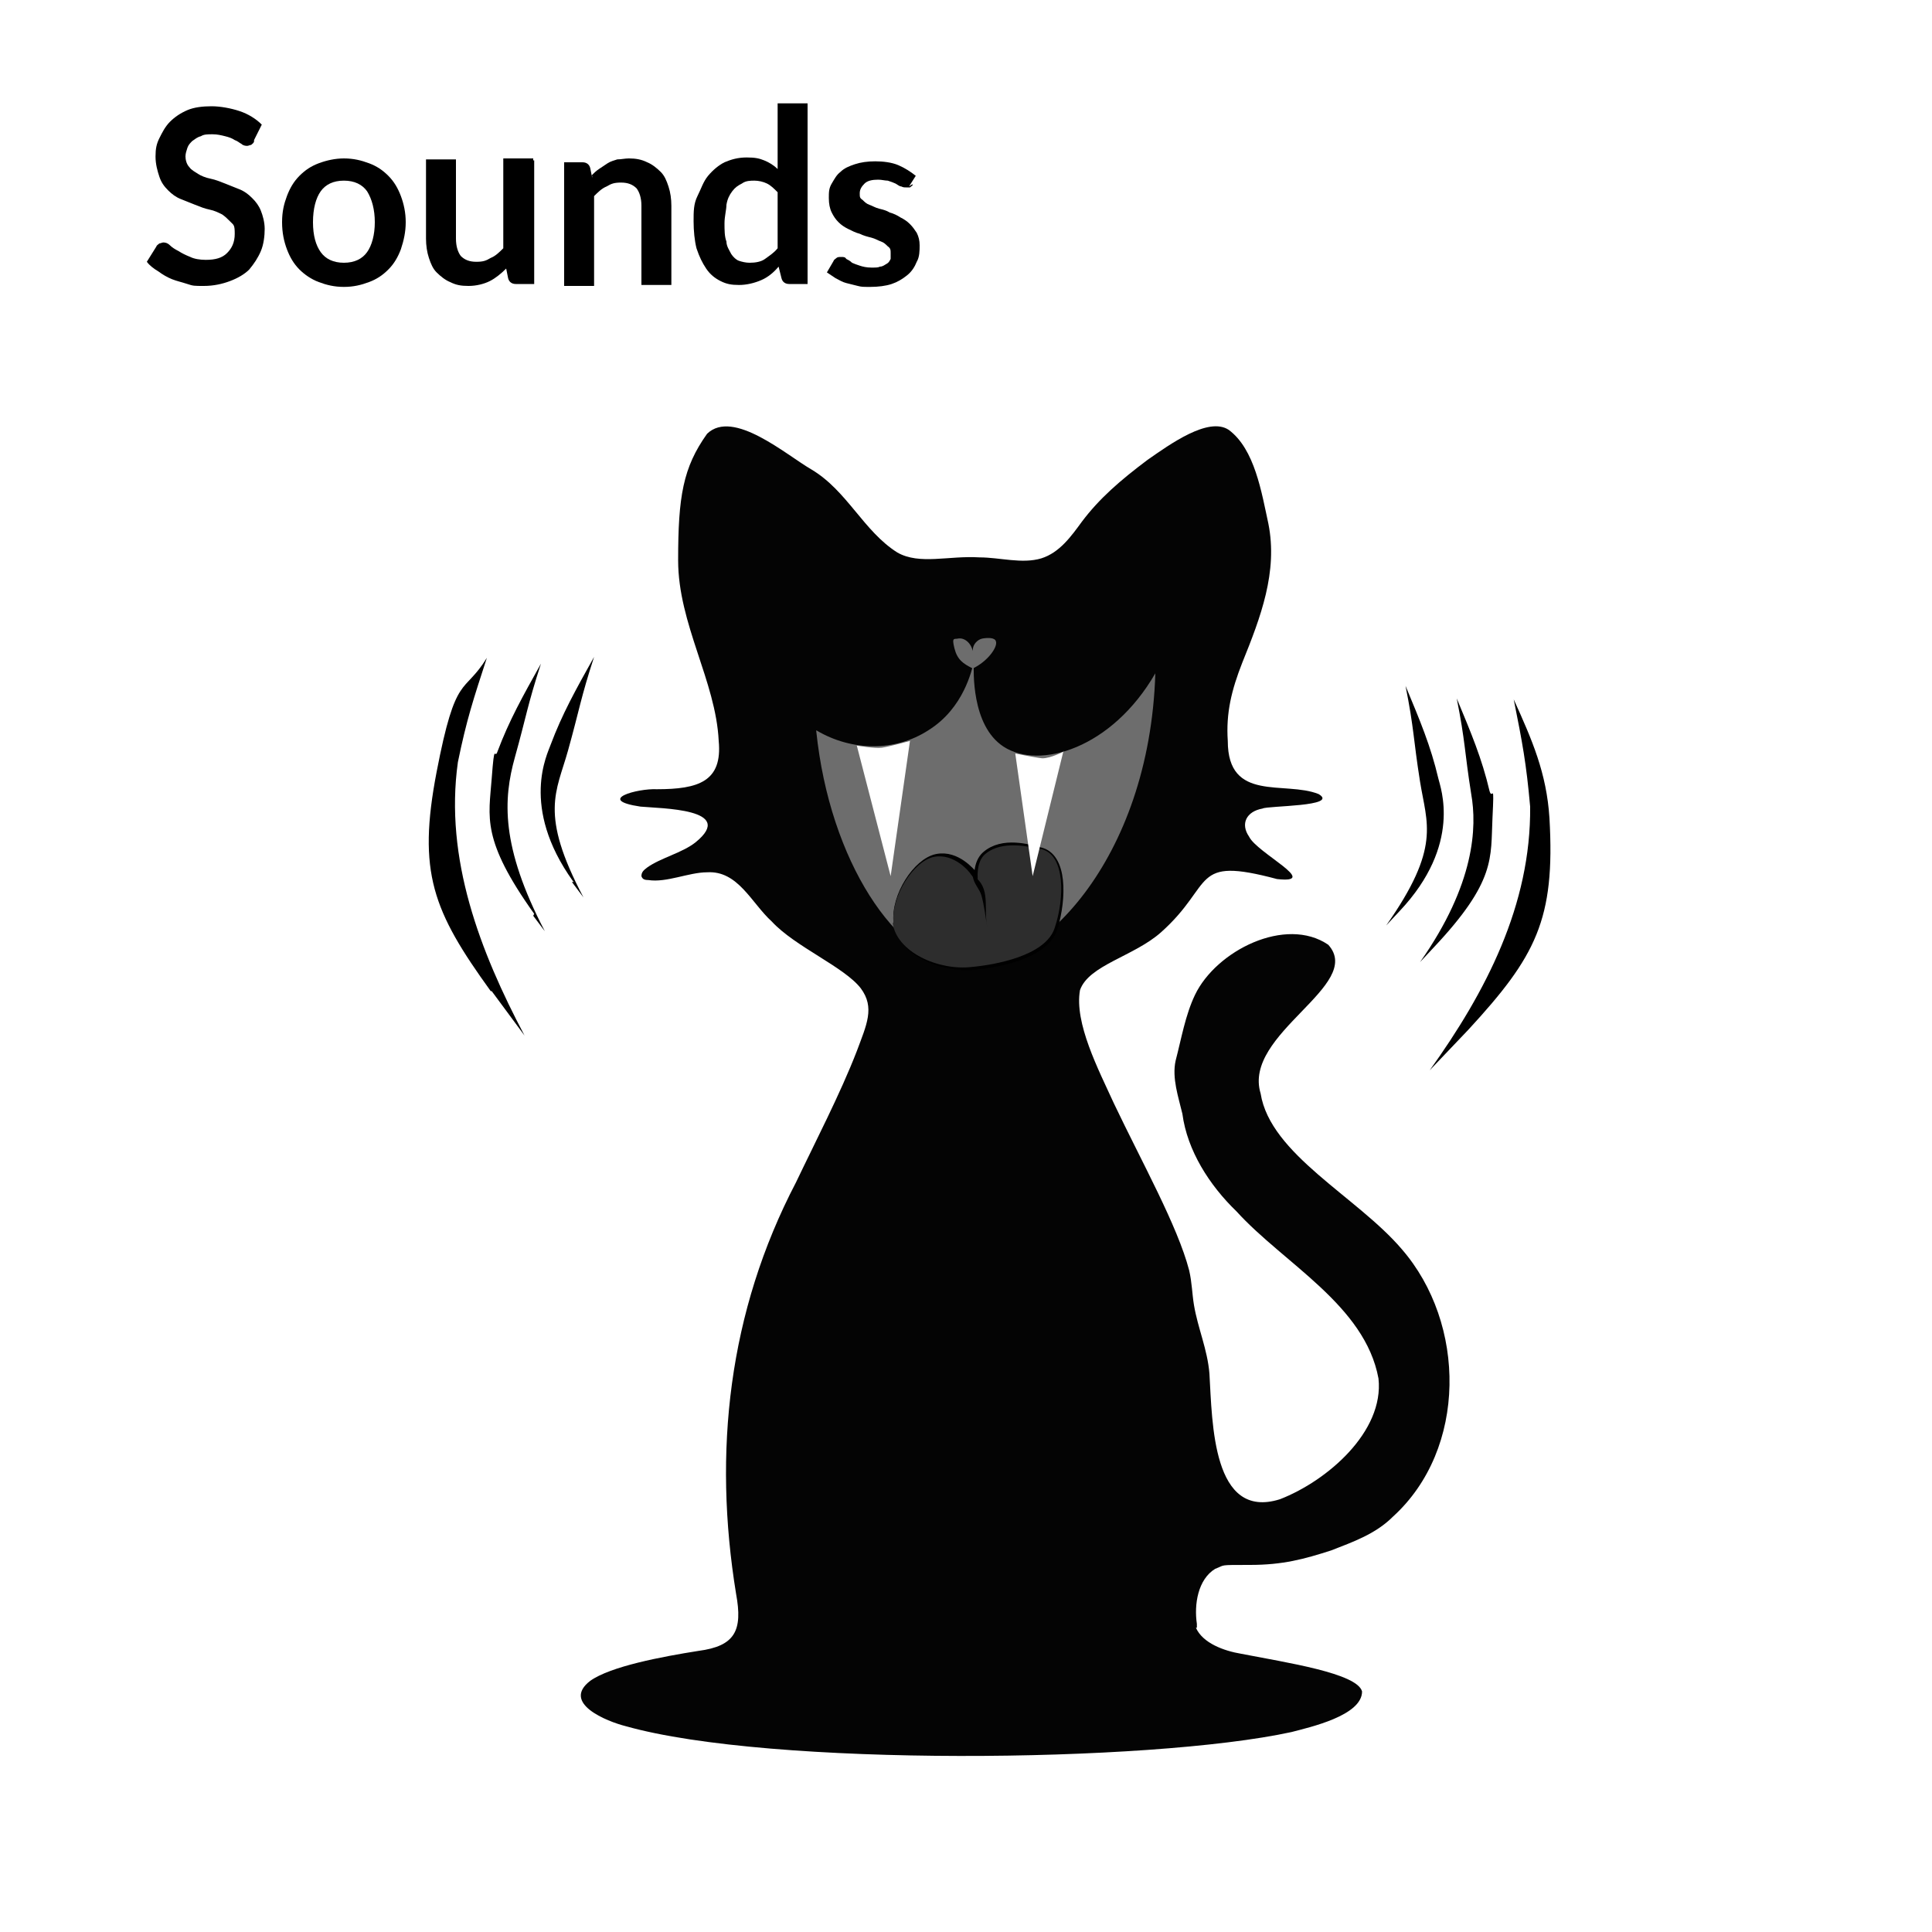
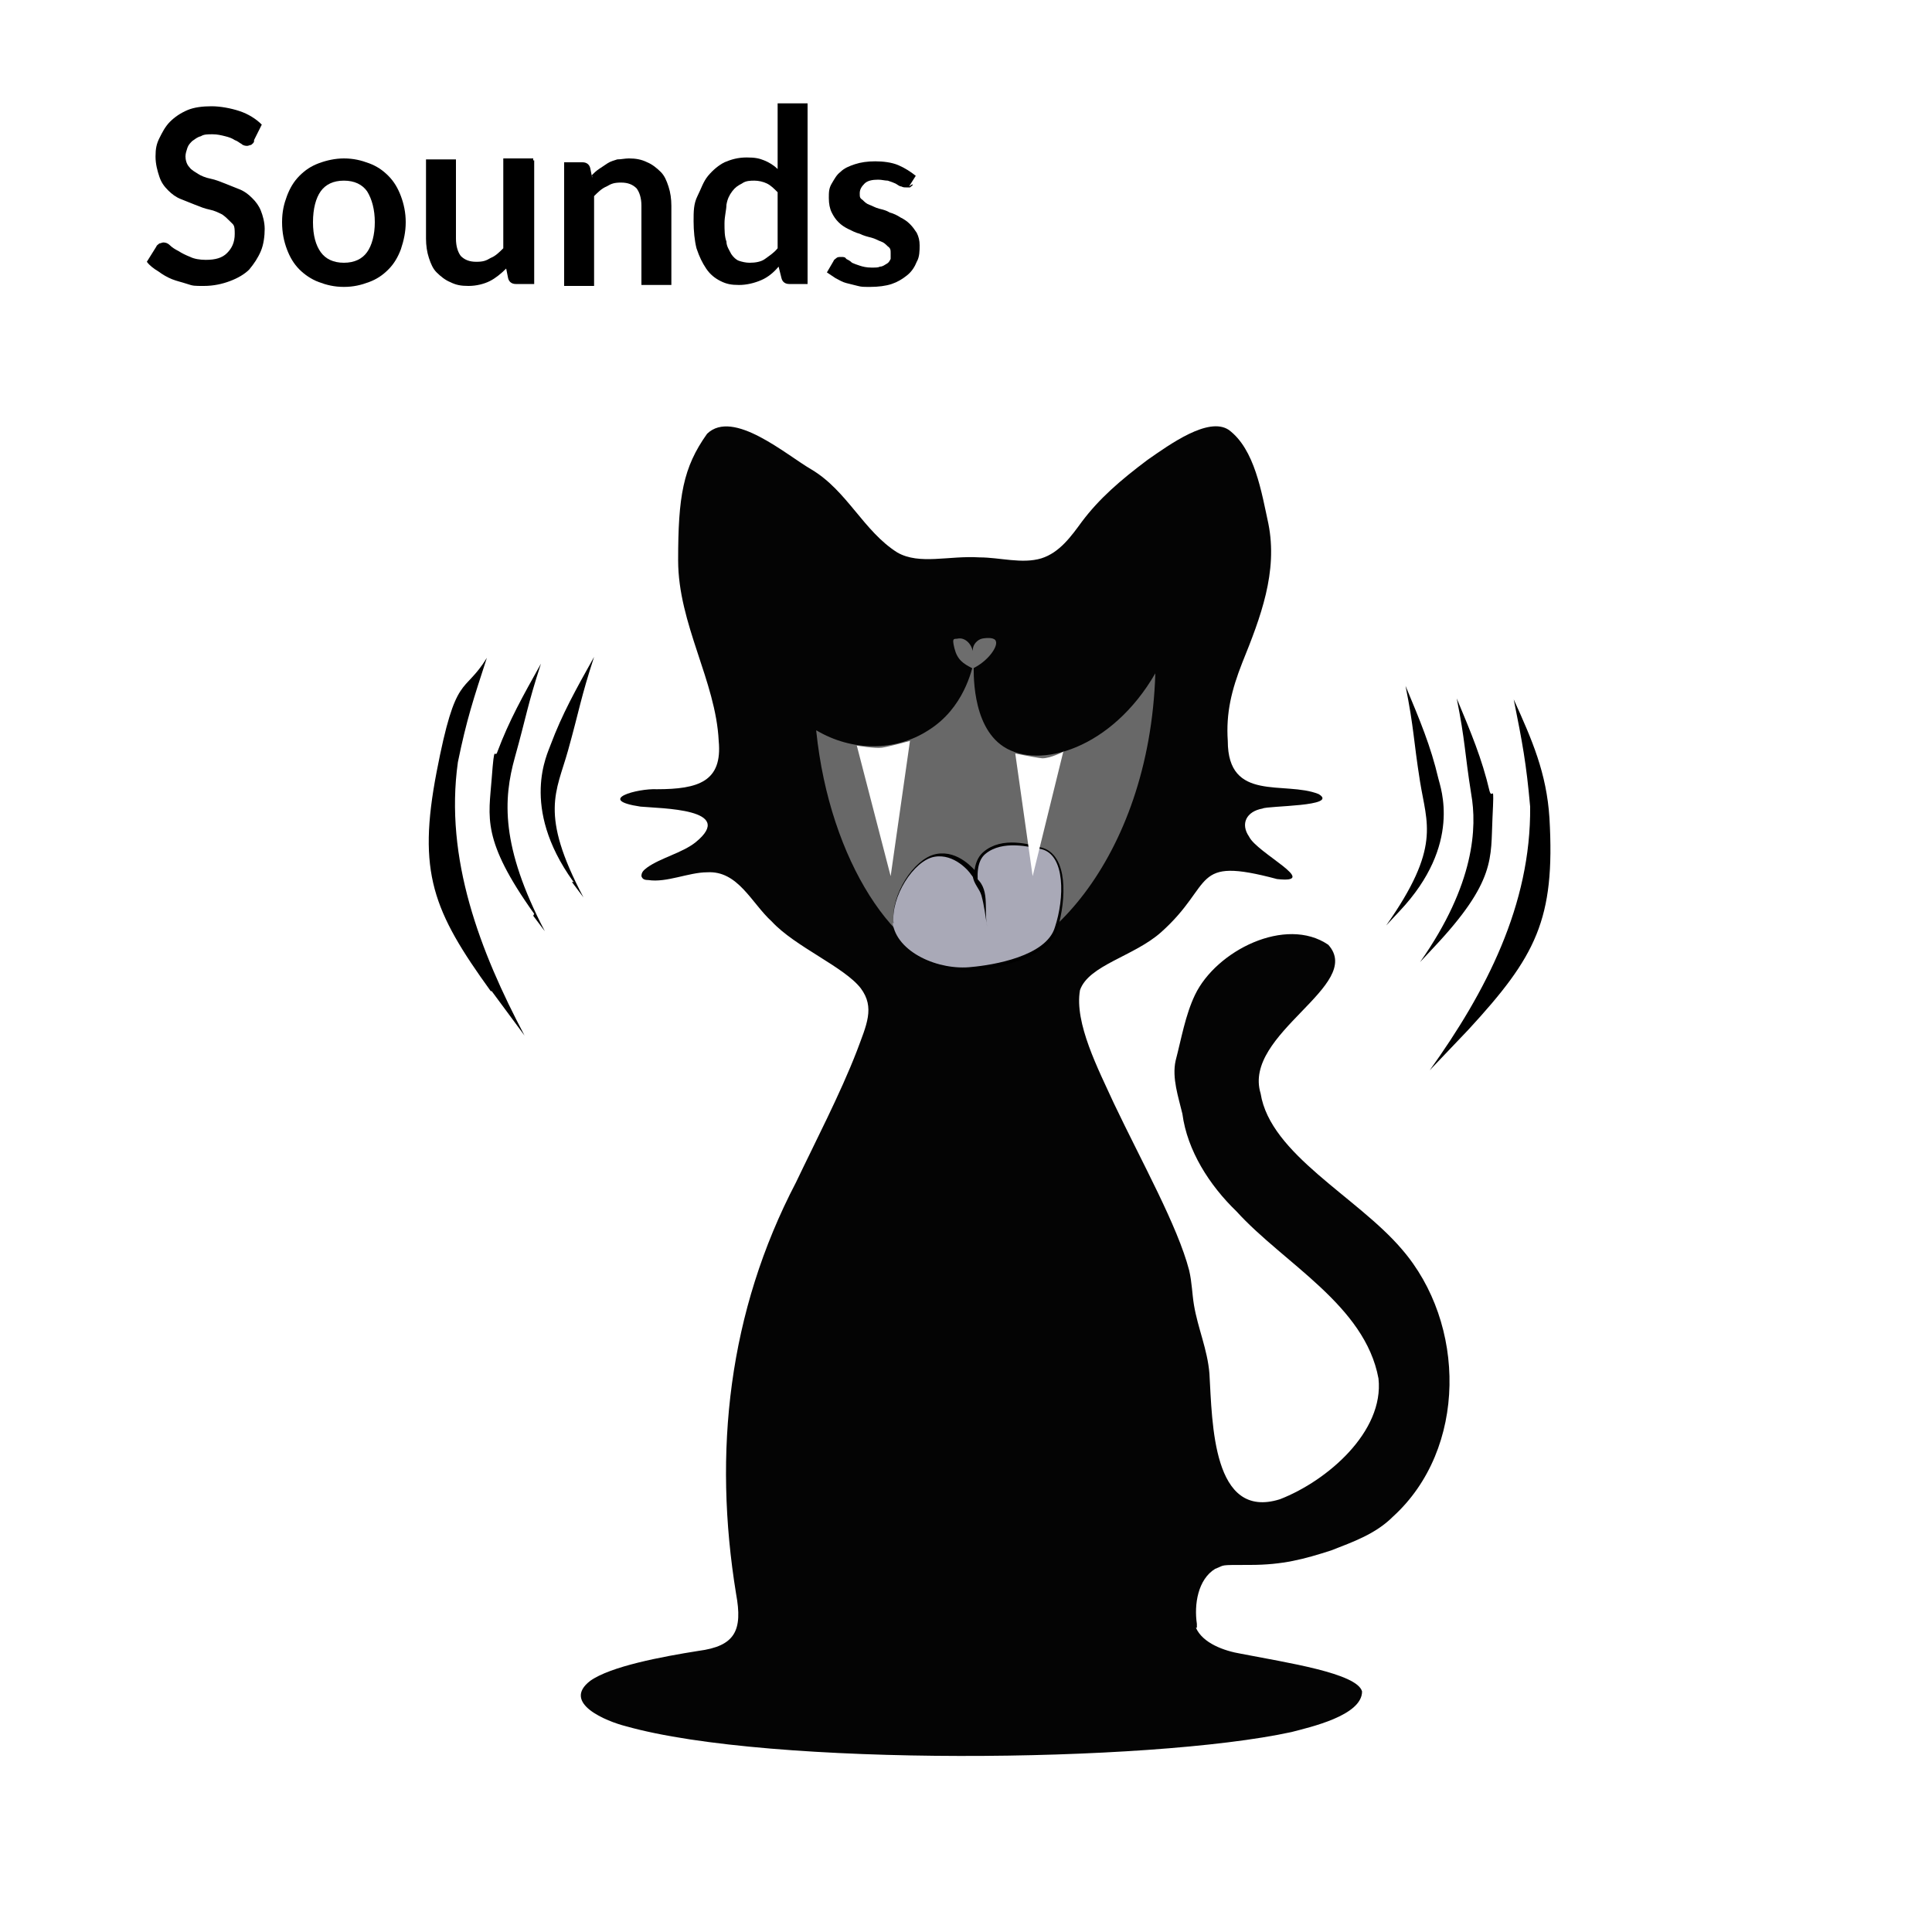
<svg xmlns="http://www.w3.org/2000/svg" id="Layer_1" version="1.1" viewBox="0 0 200 200">
  <defs>
    <style>
      .st0 {
        fill: #6d6d6d;
      }

      .st1 {
+         fill: #a9a9b7;
+       }
+ 
+       .st2 {
        fill: #fff;
      }

-       .st2 {
+       .st3 {
        fill: #040404;
      }

-       .st3, .st4 {
+       .st4 {
        fill: #2d2d2d;
+         stroke: #000;
+         stroke-miterlimit: 10;
      }

-       .st4 {
-         stroke: #000;
-         stroke-miterlimit: 10;
+       .st5 {
+         fill: #686868;
      }
    </style>
  </defs>
  <g id="white_rectangle">
-     <rect class="st1" x="-220" y="-220" width="200" height="200" />
+     <rect class="st2" x="-220" y="-220" width="200" height="200" />
  </g>
  <g id="artboard_1">
    <g id="Cat">
-       <path class="st2" d="M-132.3-73.9c-.2-.8-.5-1.7-.6-2.5-.2-1-.1-1.9-.4-2.9-1-3.7-3.9-9-6.2-13.8-1.2-2.9-3.3-6.7-2.8-9.4.7-2.1,4.5-2.8,6.7-4.8,4.5-3.9,2.4-6.3,9.6-4.4,3.7.4-1.7-2.2-2.3-3.5-.7-1-.2-2,1.1-2.3.4-.2,6.4,0,4.6-1.2-2.8-1.2-7.4.7-7.5-4.4-.2-2.3.2-4.3,1.2-6.5,1.5-3.8,3-7.6,2.2-11.6-.5-2.5-1.1-6.2-3.3-7.7-1.7-1.1-4.9,1.2-6.7,2.5-2.3,1.6-4.1,3.2-5.5,5.1-.9,1.2-1.9,2.6-3.4,3.1-1.6.5-3.4,0-5.1,0-2.6-.2-5,.6-6.8-.4-2.8-1.8-4.2-5.1-7.1-6.9-2.1-1.3-6.5-5.1-8.7-3-2.1,2.8-2.4,7-2.4,10.5,0,5.3,3.1,10,3.4,14.9.3,3.4-1.7,4.1-5.2,4-1.6,0-5.1.9-1.4,1.4,1.7,0,8,0,4.6,2.9-1.1.9-2.9,1.3-4,2.1-.3.2-.5.4-.5.7.1.2.3.2.6.3,1.6.2,3.4-.6,4.9-.7,2.6,0,3.7,2.6,5.3,4.1,2,2.1,6,3.8,7.4,5.5,1.1,1.6.4,3-.3,5.2-1.4,3.5-3.4,7.5-5,10.9-5.6,10.7-6.8,22.3-4.9,34.1.5,3,0,4.3-3.1,4.7-3,.4-7.3,1.3-8.9,2.5-2.4,1.9,1.4,3.4,3,3.8,11.9,3.3,43.3,3,55.1.4,1.5-.4,5.9-1.4,5.8-3.4-.4-1.6-6.3-2.5-10-3.2-1.4-.3-3.2-.9-3.7-2.1h0c-.3-1.6,0-3.6,1.4-4.5-.8-6.2-3.8-13.2-1-19.4h-.1Z" />
-       <path class="st2" d="M-131.3-54.5c6.2,2.6,10.8.9,16.6,1.2,4.9.2,9.7.4,14.5-1.6,19.6-7.3,29-31.4,22.4-50.7-4.5-13.4-17.8-28.2-15-40.7,1.2-13,28.5-12.8,24.6-23.4-5.9-8.9-22-7.6-29.5-.7-3.5,3.3-6,7.4-8.8,11.1-2.1,3-2.3,7.1-2.8,10.6-2,7.4-.4,15.8,2.7,22.9,5.1,13.8,17.5,28.1,14.4,43.1-3,10.8-17.9,15.8-28.3,15.6-14.7-1.4-13.5-14.7-17.6-21.5s-2.1-3.3-1.8-5.9c-12.4,11.8,5,20.4,1.1,35.6.2,0,.3-.1.5-.1,2.4,0,4.8,3.5,7.1,4.4h0Z" />
+       <path class="st3" d="M-132.3-73.9c-.2-.8-.5-1.7-.6-2.5-.2-1-.1-1.9-.4-2.9-1-3.7-3.9-9-6.2-13.8-1.2-2.9-3.3-6.7-2.8-9.4.7-2.1,4.5-2.8,6.7-4.8,4.5-3.9,2.4-6.3,9.6-4.4,3.7.4-1.7-2.2-2.3-3.5-.7-1-.2-2,1.1-2.3.4-.2,6.4,0,4.6-1.2-2.8-1.2-7.4.7-7.5-4.4-.2-2.3.2-4.3,1.2-6.5,1.5-3.8,3-7.6,2.2-11.6-.5-2.5-1.1-6.2-3.3-7.7-1.7-1.1-4.9,1.2-6.7,2.5-2.3,1.6-4.1,3.2-5.5,5.1-.9,1.2-1.9,2.6-3.4,3.1-1.6.5-3.4,0-5.1,0-2.6-.2-5,.6-6.8-.4-2.8-1.8-4.2-5.1-7.1-6.9-2.1-1.3-6.5-5.1-8.7-3-2.1,2.8-2.4,7-2.4,10.5,0,5.3,3.1,10,3.4,14.9.3,3.4-1.7,4.1-5.2,4-1.6,0-5.1.9-1.4,1.4,1.7,0,8,0,4.6,2.9-1.1.9-2.9,1.3-4,2.1-.3.2-.5.4-.5.7.1.2.3.2.6.3,1.6.2,3.4-.6,4.9-.7,2.6,0,3.7,2.6,5.3,4.1,2,2.1,6,3.8,7.4,5.5,1.1,1.6.4,3-.3,5.2-1.4,3.5-3.4,7.5-5,10.9-5.6,10.7-6.8,22.3-4.9,34.1.5,3,0,4.3-3.1,4.7-3,.4-7.3,1.3-8.9,2.5-2.4,1.9,1.4,3.4,3,3.8,11.9,3.3,43.3,3,55.1.4,1.5-.4,5.9-1.4,5.8-3.4-.4-1.6-6.3-2.5-10-3.2-1.4-.3-3.2-.9-3.7-2.1h0c-.3-1.6,0-3.6,1.4-4.5-.8-6.2-3.8-13.2-1-19.4h-.1Z" />
+       <path class="st3" d="M-131.3-54.5c6.2,2.6,10.8.9,16.6,1.2,4.9.2,9.7.4,14.5-1.6,19.6-7.3,29-31.4,22.4-50.7-4.5-13.4-17.8-28.2-15-40.7,1.2-13,28.5-12.8,24.6-23.4-5.9-8.9-22-7.6-29.5-.7-3.5,3.3-6,7.4-8.8,11.1-2.1,3-2.3,7.1-2.8,10.6-2,7.4-.4,15.8,2.7,22.9,5.1,13.8,17.5,28.1,14.4,43.1-3,10.8-17.9,15.8-28.3,15.6-14.7-1.4-13.5-14.7-17.6-21.5s-2.1-3.3-1.8-5.9c-12.4,11.8,5,20.4,1.1,35.6.2,0,.3-.1.5-.1,2.4,0,4.8,3.5,7.1,4.4h0Z" />
      <g>
        <path d="M-127.3-178.3c2.7-9.9,4.8-13.7,14.1-18.7s7.9-2.7,12.4-3.4c-4.2,1.6-6.4,2.4-10.3,4.5-8.7,5.3-13.8,14.1-17.7,23.2,0,0,1.5-5.6,1.5-5.6Z" />
        <path d="M-118.3-179.8c2.4-9.1,4.8-10,8.1-12.3s1.6-.9,2.5-1.2c3.3-1.1,6-1.6,10-2.2-4.2,1.6-5.1,2.3-9.2,4s-8.1,4.6-12,13.7l.5-2h0Z" />
        <path d="M-113.1-178.8c2.4-9.1,8.6-10.4,9.5-10.7,3.3-1.1,6-1.6,10-2.2-4.2,1.6-5.1,2.3-9.2,4s-6.9,1.7-10.8,10.8l.5-2h0Z" />
      </g>
      <g>
        <path d="M-53.5-145.4c9.5-4,12.9-6.7,16.5-16.6s1.6-8.2,1.7-12.8c-1,4.4-1.5,6.6-3,10.9-4,9.3-12,15.6-20.5,20.7,0,0,5.3-2.2,5.3-2.2Z" />
        <path d="M-53.3-154.6c8.7-3.7,9.2-6.1,11-9.8s.7-1.8.9-2.7c.6-3.4.7-6.2.8-10.2-1,4.4-1.6,5.4-2.7,9.7-.9,3.4-3.4,8.6-11.9,13.8,0,0,1.9-.8,1.9-.8Z" />
        <path d="M-54.9-159.5c8.7-3.7,9.1-10,9.2-10.9.6-3.4.7-6.2.8-10.2-1,4.4-1.6,5.4-2.7,9.7s-.7,7.1-9.2,12.2l1.9-.8Z" />
      </g>
    </g>
    <g>
      <path d="M-180.9-201.9h-5.5v15.3h-3.4v-15.3h-5.5v-2.8h14.3v2.8h0Z" />
      <path d="M-182.1-197.6c1.5-1.4,3.2-2,5.3-2s1.4.1,2,.4c.6.2,1.1.6,1.5,1s.7,1,.9,1.6.3,1.3.3,2v8.1h-1.4c-.3,0-.5,0-.7,0s-.3-.3-.4-.5l-.3-.9c-.3.3-.6.5-.9.8-.3.2-.6.4-1,.6-.3.2-.7.3-1.1.3s-.8,0-1.3,0-1,0-1.5-.2c-.5,0-.9-.4-1.2-.7s-.6-.7-.8-1.1-.3-.9-.3-1.5,0-.6.2-1,.3-.6.5-.9.6-.6,1-.8c.4-.3.9-.5,1.4-.7.6-.2,1.2-.3,2-.5.8-.1,1.6-.2,2.6-.2v-.8c0-.9-.2-1.5-.5-1.9s-.9-.6-1.6-.6-.9,0-1.2.2c-.3.1-.6.2-.9.4s-.5.3-.7.4-.4.2-.7.2-.4,0-.5-.2c-.2-.1-.3-.2-.4-.4l-.5-1h.2ZM-175-192c-.9,0-1.6.1-2.2.2-.6.1-1.1.3-1.5.4s-.6.4-.8.6-.2.5-.2.8c0,.5.2.9.5,1.2.3.2.7.4,1.3.4s1.2-.1,1.6-.3c.5-.2.9-.6,1.4-1v-2.2h-.1Z" />
      <path d="M-165.5-203.1c0,.3,0,.5-.2.8s-.3.4-.4.6c-.2.2-.4.3-.6.4-.2.1-.5.2-.8.2s-.5,0-.8-.2c-.2-.1-.4-.2-.6-.4s-.3-.4-.4-.6c-.1-.2-.2-.5-.2-.8s0-.5.2-.8c.1-.2.2-.5.4-.6s.4-.3.6-.4c.2-.1.5-.2.8-.2s.5,0,.8.2c.2.1.5.2.6.4.2.2.3.4.4.6s.2.5.2.8ZM-165.9-199.4v12.8h-3.1v-12.8s3.1,0,3.1,0Z" />
      <path d="M-159.6-205.1v18.6h-3.1v-18.6h3.1Z" />
    </g>
  </g>
  <g id="artboard_2">
-     <rect class="st1" y="-220" width="200" height="200" />
+     <rect class="st2" y="-220" width="200" height="200" />
    <g id="Cat1">
-       <path class="st2" d="M121.6-54.7c.9-.4,1.9-.3,2.9-.3,2.7,0,4.5-.4,6.7-1.2,1.8-.6,3.6-1.3,5.1-2.8,6.2-5.6,6.1-16,.7-22.1-3.7-4.3-10.8-7.8-11.7-12.8-1.5-5,8.6-9,5.6-12.3-3.5-2.4-9.3.5-11.1,4.1-.8,1.7-1.1,3.6-1.6,5.5-.3,1.4.2,3,.5,4.4.4,3,2.2,5.9,4.4,8.1,4,4.3,10.7,7.8,11.8,13.9.5,4.5-4.3,8.5-8.2,10-5.7,1.7-5.7-6.4-5.9-10.4,0-2-.9-3.8-1.3-5.7-.2-1,0-1.9-.4-2.9-1-3.7-3.9-9-6.2-13.8-1.2-2.9-3.3-6.7-2.8-9.4.7-2.1,4.5-2.8,6.7-4.8,4.5-3.9,2.4-6.3,9.6-4.4,3.7.4-1.7-2.2-2.3-3.5-.7-1-.2-2,1.1-2.3.4-.2,6.4,0,4.6-1.2-2.8-1.2-7.4.7-7.5-4.4-.2-2.3.2-4.3,1.1-6.5-2.5-5.3-2.9,4.5-5.6.4-.8-.8-.8-2.4-1.6-3.2-2.4-3.2-7.2,0-4.8-5.6h-4.8l-.2-.2c-1.5.3-3.2-.2-4.8-.2-2.6-.2-5,.6-6.8-.4-.2,0-.4-.3-.6-.4,0,0,.2.3.3.4-1.6-.8-2.4-.8-4-1.6v2.4h-3.2c1.6,3.2-.8,7.2-4.8,6.4v2.4c-1.3-.3-2.7-.4-3.9,0,.7,2,1.2,4,1.3,6,.3,3.4-1.7,4.1-5.2,4-1.6,0-5.1.9-1.4,1.4,1.7,0,8,0,4.6,2.9-1.1.9-2.9,1.3-4,2.1-.3.2-.5.4-.5.7,0,.2.3.2.6.3,1.6.2,3.4-.6,4.9-.7,2.6,0,3.7,2.6,5.3,4.1,2,2.1,6,3.8,7.4,5.5,1.1,1.6.4,3-.3,5.2-1.4,3.5-3.4,7.5-5,10.9-5.6,10.7-6.8,22.3-4.9,34.1.5,3,0,4.3-3.1,4.7-3,.4-7.3,1.3-8.9,2.5-2.4,1.9,1.4,3.4,3,3.8,11.9,3.3,43.3,3,55.1.4,1.5-.4,5.9-1.4,5.8-3.4-.4-1.6-6.3-2.5-10-3.2-1.4-.3-3.2-.9-3.7-2.1h0c-.3-1.6,0-3.7,1.5-4.6l.5-.2Z" />
-       <path class="st2" d="M111.6-135.3c-5.1,11.8,0-1.7,5.1,5.1,1.7,1.7.9,3.5,2.6,5.1,5.7,8.6-2.6-6.2,2.7,5.1,2,1.2,1.6,0,1.6,0,3.2-8,12.1-9.7,13.4-19.2,2-6,2.4-15.8-2.1-19.1-3.6-2.4-10.3,2.6-14.2,5.3-4.8,3.5-8.6,6.8-11.6,10.8-2,2.5-4,5.5-7.2,6.5-.3,0-.5,0-.8.2,0,0,.2.2.3.4h10.1v-.2Z" />
-       <path class="st2" d="M85.8-120c0-1.7.3-1,.3-2.7,8.5,1.7,7.2-5.2,3.8-12,1.7,0,2-1.8,3.7-1.8,0-1.7,1,.5,1-1.2,3.4,1.7,4.1-.7,7.5,1-.2-.2-.4-2-.6-2.3-5.2-3.9-8.1-10.2-13.9-13.7-4.4-2.6-13.8-10.7-18.3-6.3-4.3,5.9-2.4,17.1-.4,23.9,3.6,5.8,10.4,11,12.4,17.1,2.5-.6,1.8-2.7,4.5-2Z" />
+       <g id="Cat3">
+         <path class="st3" d="M126.3-49.2c.7,1.6,2.9,2.4,4.7,2.7,4.6.9,12,2,12.5,3.9,0,2.5-5.4,3.7-7.3,4.2-14.7,3.2-54,3.6-68.9-.6-2-.5-6.7-2.4-3.7-4.7,2.1-1.5,7.4-2.5,11.2-3.1,3.8-.5,4.6-2.1,3.9-5.9-2.4-14.7-.8-29.2,6.2-42.6,2-4.2,4.6-9.2,6.3-13.6,1-2.7,1.9-4.5.4-6.5-1.7-2.2-6.8-4.3-9.2-6.9-2.1-1.9-3.5-5.3-6.7-5.1-1.9,0-4.2,1.1-6.1.8-.4,0-.6-.1-.7-.4,0-.4.2-.6.6-.9,1.4-1,3.6-1.5,5-2.6,4.3-3.5-3.6-3.5-5.7-3.7-4.7-.7-.3-1.9,1.7-1.8,4.3,0,6.8-.8,6.4-5-.3-6.2-4.2-12.1-4.2-18.7s.5-9.6,3-13.1c2.7-2.6,8.2,2.2,10.8,3.7,3.7,2.2,5.4,6.4,8.9,8.6,2.3,1.3,5.3.3,8.5.5,2.1,0,4.4.7,6.4.1,1.9-.6,3.1-2.3,4.2-3.8,1.8-2.4,4-4.3,6.8-6.4,2.3-1.6,6.3-4.5,8.4-3.1,2.7,2,3.4,6.5,4.1,9.7,1,5-.8,9.7-2.7,14.4-1.1,2.8-1.7,5.2-1.5,8.1,0,6.4,5.9,4.1,9.4,5.5,2.2,1.3-5.3,1.2-5.8,1.5-1.7.3-2.3,1.6-1.4,2.9.8,1.7,7.5,4.9,2.9,4.4-9-2.4-6.4.5-12,5.5-2.8,2.5-7.5,3.4-8.4,6-.6,3.4,1.9,8.2,3.5,11.7,2.9,6.1,6.6,12.7,7.8,17.3.3,1.3.3,2.4.5,3.6.4,2.4,1.4,4.6,1.6,7.1.3,5.1.3,15.2,7.3,13,4.9-1.9,10.8-7,10.2-12.5-1.4-7.6-9.8-11.9-14.7-17.3-2.8-2.7-5.1-6.3-5.6-10.1-.4-1.7-1.1-3.7-.7-5.5.6-2.3,1-4.7,2-6.8,2.2-4.6,9.4-8.2,13.8-5.2,3.8,4.2-8.9,9.2-7,15.4,1,6.3,10,10.7,14.6,16.1,6.7,7.7,6.8,20.7-.9,27.7-1.8,1.8-4.1,2.6-6.4,3.5-2.8.9-5,1.5-8.4,1.5s-2.5,0-3.6.4c-1.8,1.1-2.2,3.7-1.9,5.7h0v.4Z" />
+       </g>
      <g>
        <path d="M46.5-148.5c-1.2-10.2-.7-14.5,6.1-22.6s6.3-5.5,10.3-7.8c-3.3,3.1-5,4.6-7.9,8-6.1,8.1-7.5,18.2-7.7,28.1l-.7-5.7h0Z" />
        <path d="M54.3-153.3c-1.1-9.4.7-11,3-14.4s1.2-1.5,1.9-2.1c2.6-2.2,5-3.7,8.4-5.8-3.3,3.1-3.9,4-7.1,7.2s-5.8,7.3-6,17.2l-.3-2h0Z" />
        <path d="M59.4-154.3c-1.1-9.4,4.1-12.8,4.8-13.5,2.6-2.2,5-3.7,8.4-5.8-3.3,3.1-3.9,4-7.1,7.2s-5.8,4.2-6,14.1l-.3-2h.2Z" />
      </g>
      <g>
        <path d="M153.5-144.3c4-9.5,4.6-13.8.4-23.4-1.9-4.3-4.5-7-7.7-10.3,2.4,3.9,3.5,5.8,5.4,9.9,3.6,9.5,2.2,19.6-.4,29.2l2.3-5.3h0Z" />
        <path d="M147.2-151c3.7-8.7,2.4-10.8,1.1-14.7s-.7-1.7-1.2-2.5c-1.9-2.9-3.8-5-6.5-7.9,2.4,3.9,2.6,4.9,4.8,8.8,1.7,3,3.6,8.6,1,18.1l.8-1.9h0Z" />
        <path d="M142.6-153.4c3.7-8.7-.4-13.5-.9-14.3-1.9-2.9-3.8-5-6.5-7.9,2.4,3.9,2.6,4.9,4.8,8.8s4.4,5.6,1.8,15.2l.8-1.9h0Z" />
      </g>
    </g>
    <g>
      <path d="M27.8-202v5h6.3v2.6h-6.3v5.1h8v2.7h-11.4v-18.1h11.4v2.7h-8Z" />
      <path d="M38-197.7c1.5-1.4,3.2-2,5.3-2s1.4.1,2,.4c.6.2,1.1.6,1.5,1s.7,1,.9,1.6.3,1.3.3,2v8.1h-1.4c-.3,0-.5,0-.7,0s-.3-.3-.4-.5l-.3-.9c-.3.3-.6.5-1,.8-.3.2-.6.4-1,.6-.3.2-.7.3-1.1.3s-.8,0-1.3,0-1,0-1.5-.2c-.5,0-.9-.4-1.2-.7s-.6-.7-.8-1.1-.3-.9-.3-1.5,0-.6.2-1,.3-.6.5-.9.6-.6,1-.8.9-.5,1.4-.7c.6-.2,1.2-.3,2-.5.8-.1,1.6-.2,2.6-.2v-.8c0-.9-.2-1.5-.5-1.9-.4-.4-.9-.6-1.6-.6s-.9,0-1.2.2c-.3.1-.6.2-.9.4s-.5.3-.7.4-.4.2-.7.2-.4,0-.5-.2-.3-.2-.4-.4l-.5-1h.3ZM45-192.1c-.9,0-1.6.1-2.2.2-.6.1-1.1.3-1.5.4-.4.2-.6.4-.8.6s-.2.5-.2.8c0,.5.2.9.5,1.2.3.2.7.4,1.3.4s1.2-.1,1.6-.3c.5-.2.9-.6,1.4-1v-2.2h0Z" />
      <path d="M53.8-197.2c.4-.8.9-1.4,1.4-1.8.6-.4,1.2-.7,2-.7s1.1.1,1.4.4l-.2,2.3c0,.1,0,.3-.2.3h-1.6c-.3,0-.6,0-.9.2-.3,0-.5.2-.7.4-.2.2-.4.4-.6.7-.2.3-.3.6-.5.9v7.9h-3.1v-12.8h1.8c.3,0,.5,0,.7.2s.2.3.2.6l.2,1.4h0Z" />
      <path d="M68-197c0,.1-.2.2-.3.3h-.4c-.2,0-.3,0-.5-.1-.2,0-.4-.2-.6-.3-.2-.1-.5-.2-.8-.3-.3,0-.6-.1-1-.1-.6,0-1.1.1-1.4.4-.3.3-.5.6-.5,1s0,.5.3.7c.2.2.4.4.7.5s.6.3,1,.4.8.2,1.1.4.8.3,1.1.5c.4.2.7.4,1,.7.3.3.5.6.7.9.2.4.3.8.3,1.3s0,1.2-.3,1.7c-.2.5-.5,1-1,1.4-.4.4-1,.7-1.6.9s-1.4.3-2.2.3-.9,0-1.3,0-.8-.2-1.2-.3-.7-.3-1.1-.5c-.3-.2-.6-.4-.9-.6l.7-1.2c0-.1.2-.2.3-.3s.3-.1.5-.1.4,0,.5.2c.2.1.4.2.6.4s.5.2.8.4c.3.1.7.2,1.2.2s.7,0,.9-.1.5-.2.7-.3.3-.3.4-.5,0-.4,0-.6c0-.3,0-.5-.3-.7-.2-.2-.4-.4-.7-.5-.3-.1-.6-.3-1-.4s-.8-.2-1.2-.4c-.4-.1-.8-.3-1.2-.5s-.7-.4-1-.7-.5-.6-.7-1-.3-.9-.3-1.4,0-1,.3-1.5.5-.9.9-1.2c.4-.4.9-.6,1.5-.8.6-.2,1.3-.3,2.1-.3s1.7.1,2.4.4c.7.3,1.3.7,1.8,1.1l-.7,1.1.3-.4Z" />
    </g>
  </g>
  <g id="artboard_3">
-     <rect class="st1" x="-220" width="200" height="200" />
+     <rect class="st2" x="-220" width="200" height="200" />
    <g id="Cat2">
-       <path class="st2" d="M-101.2,165.3c.7,1.6,2.9,2.4,4.7,2.7,4.6.9,12,2,12.5,3.9,0,2.5-5.4,3.7-7.3,4.2-14.7,3.2-54,3.6-68.9-.6-2-.5-6.7-2.4-3.7-4.7,2.1-1.5,7.4-2.5,11.2-3.1,3.8-.5,4.6-2.1,3.9-5.9-2.4-14.7-.8-29.2,6.2-42.6,2-4.2,4.6-9.2,6.3-13.6,1-2.7,1.9-4.5.4-6.5-1.7-2.2-6.8-4.3-9.2-6.9-2.1-1.9-3.5-5.3-6.7-5.1-1.9,0-4.2,1.1-6.1.8-.4,0-.6-.1-.7-.4,0-.4.2-.6.6-.9,1.4-1,3.6-1.5,5-2.6,4.3-3.5-3.6-3.5-5.7-3.7-4.7-.7-.3-1.9,1.7-1.8,4.3,0,6.8-.8,6.4-5-.3-6.2-4.2-12.1-4.2-18.7s.5-9.6,3-13.1c2.7-2.6,8.2,2.2,10.8,3.7,3.7,2.2,5.4,6.4,8.9,8.6,2.3,1.3,5.3.3,8.5.5,2.1,0,4.4.7,6.4.1,1.9-.6,3.1-2.3,4.2-3.8,1.8-2.4,4-4.3,6.8-6.4,2.3-1.6,6.3-4.5,8.4-3.1,2.7,2,3.4,6.5,4.1,9.7,1,5-.8,9.7-2.7,14.4-1.1,2.8-1.7,5.2-1.5,8.1,0,6.4,5.9,4.1,9.4,5.5,2.2,1.3-5.3,1.2-5.8,1.5-1.7.3-2.3,1.6-1.4,2.9.8,1.7,7.5,4.9,2.9,4.4-9-2.4-6.4.5-12,5.5-2.8,2.5-7.5,3.4-8.4,6-.6,3.4,1.9,8.2,3.5,11.7,2.9,6.1,6.6,12.7,7.8,17.3.3,1.3.3,2.4.5,3.6.4,2.4,1.4,4.6,1.6,7.1.3,5.1.3,15.2,7.3,13,4.9-1.9,10.8-7,10.2-12.5-1.4-7.6-9.8-11.9-14.7-17.3-2.8-2.7-5.1-6.3-5.6-10.1-.4-1.7-1.1-3.7-.7-5.5.6-2.3,1-4.7,2-6.8,2.2-4.6,9.4-8.2,13.8-5.2,3.8,4.2-8.9,9.2-7,15.4,1,6.3,10,10.7,14.6,16.1,6.7,7.7,6.8,20.7-.9,27.7-1.8,1.8-4.1,2.6-6.4,3.5-2.8.9-5,1.5-8.4,1.5s-2.5,0-3.6.4c-1.8,1.1-2.2,3.7-1.9,5.7h0v.4Z" />
+       <path class="st3" d="M-101.2,165.3c.7,1.6,2.9,2.4,4.7,2.7,4.6.9,12,2,12.5,3.9,0,2.5-5.4,3.7-7.3,4.2-14.7,3.2-54,3.6-68.9-.6-2-.5-6.7-2.4-3.7-4.7,2.1-1.5,7.4-2.5,11.2-3.1,3.8-.5,4.6-2.1,3.9-5.9-2.4-14.7-.8-29.2,6.2-42.6,2-4.2,4.6-9.2,6.3-13.6,1-2.7,1.9-4.5.4-6.5-1.7-2.2-6.8-4.3-9.2-6.9-2.1-1.9-3.5-5.3-6.7-5.1-1.9,0-4.2,1.1-6.1.8-.4,0-.6-.1-.7-.4,0-.4.2-.6.6-.9,1.4-1,3.6-1.5,5-2.6,4.3-3.5-3.6-3.5-5.7-3.7-4.7-.7-.3-1.9,1.7-1.8,4.3,0,6.8-.8,6.4-5-.3-6.2-4.2-12.1-4.2-18.7s.5-9.6,3-13.1c2.7-2.6,8.2,2.2,10.8,3.7,3.7,2.2,5.4,6.4,8.9,8.6,2.3,1.3,5.3.3,8.5.5,2.1,0,4.4.7,6.4.1,1.9-.6,3.1-2.3,4.2-3.8,1.8-2.4,4-4.3,6.8-6.4,2.3-1.6,6.3-4.5,8.4-3.1,2.7,2,3.4,6.5,4.1,9.7,1,5-.8,9.7-2.7,14.4-1.1,2.8-1.7,5.2-1.5,8.1,0,6.4,5.9,4.1,9.4,5.5,2.2,1.3-5.3,1.2-5.8,1.5-1.7.3-2.3,1.6-1.4,2.9.8,1.7,7.5,4.9,2.9,4.4-9-2.4-6.4.5-12,5.5-2.8,2.5-7.5,3.4-8.4,6-.6,3.4,1.9,8.2,3.5,11.7,2.9,6.1,6.6,12.7,7.8,17.3.3,1.3.3,2.4.5,3.6.4,2.4,1.4,4.6,1.6,7.1.3,5.1.3,15.2,7.3,13,4.9-1.9,10.8-7,10.2-12.5-1.4-7.6-9.8-11.9-14.7-17.3-2.8-2.7-5.1-6.3-5.6-10.1-.4-1.7-1.1-3.7-.7-5.5.6-2.3,1-4.7,2-6.8,2.2-4.6,9.4-8.2,13.8-5.2,3.8,4.2-8.9,9.2-7,15.4,1,6.3,10,10.7,14.6,16.1,6.7,7.7,6.8,20.7-.9,27.7-1.8,1.8-4.1,2.6-6.4,3.5-2.8.9-5,1.5-8.4,1.5s-2.5,0-3.6.4c-1.8,1.1-2.2,3.7-1.9,5.7h0v.4Z" />
    </g>
    <g>
      <path d="M-194.6,14.5v5h6.3v2.6h-6.3v5.1h8v2.7h-11.4V11.8h11.4v2.7h-8Z" />
      <path d="M-172.8,17.1l-7,16.4c0,.2-.2.4-.4.5-.1.1-.4.2-.7.2h-2.3l2.4-5.1-5.2-11.9h2.7c.2,0,.4,0,.6.2.1.1.2.2.3.4l2.7,6.7c0,.2.2.5.2.7s.1.5.2.7c0-.2.2-.5.2-.7s.2-.5.2-.7l2.6-6.6c0-.2.2-.3.3-.4s.3-.2.5-.2h2.5l.2-.2Z" />
      <path d="M-169.3,23.9c0,.7.2,1.2.4,1.7s.4.9.7,1.2.7.5,1.1.7c.4.2.9.2,1.4.2s.9,0,1.3-.2c.4-.1.7-.2,1-.4.3-.1.5-.3.7-.4.2-.1.4-.2.6-.2s.5,0,.6.3l.9,1.1c-.3.4-.7.7-1.1,1-.4.3-.9.5-1.3.7-.5.2-.9.3-1.4.3h-1.4c-.9,0-1.7-.1-2.5-.4s-1.4-.7-2-1.3-1-1.3-1.3-2.2-.5-1.8-.5-3,.1-1.7.4-2.5c.3-.8.7-1.4,1.2-2s1.2-1,1.9-1.4c.8-.3,1.6-.5,2.6-.5s1.6.1,2.2.4c.7.3,1.3.6,1.8,1.1s.9,1.1,1.2,1.8.4,1.5.4,2.5,0,.8-.1.9-.3.2-.6.2h-7.9l-.3.4ZM-163.4,22c0-.4,0-.8-.2-1.1-.1-.4-.3-.7-.5-.9-.2-.3-.5-.5-.9-.6-.3-.2-.7-.2-1.2-.2-.9,0-1.6.3-2.1.8s-.8,1.2-1,2.2h5.8v-.2Z" />
      <path d="M-150.5,19.6c0,.1-.2.2-.3.3h-.4c-.2,0-.3,0-.5-.1-.2,0-.4-.2-.6-.3-.2-.1-.5-.2-.8-.3-.3,0-.6-.1-1-.1-.6,0-1.1.1-1.4.4s-.5.6-.5,1,0,.5.3.7.4.4.7.5.6.3,1,.4c.4.1.8.2,1.1.4.4.1.8.3,1.1.5.4.2.7.4,1,.7s.5.6.7.9c.2.4.3.8.3,1.3s-.1,1.2-.3,1.7-.5,1-1,1.4c-.4.4-1,.7-1.6.9s-1.4.3-2.2.3-.9,0-1.3-.1-.8-.2-1.2-.3-.7-.3-1.1-.5c-.3-.2-.6-.4-.9-.6l.7-1.2c0-.1.2-.2.3-.3s.3-.1.5-.1.4,0,.5.2c.2.1.4.2.6.4.2.1.5.2.8.3s.7.2,1.2.2.7,0,.9-.1c.3,0,.5-.2.6-.3s.3-.3.4-.5.1-.4.1-.6c0-.3,0-.5-.3-.7-.2-.2-.4-.4-.7-.5s-.6-.3-1-.4-.8-.2-1.2-.4c-.4-.1-.8-.3-1.2-.5s-.7-.4-1-.7-.5-.6-.7-1-.3-.9-.3-1.5.1-1,.3-1.5.5-.9.9-1.2c.4-.4.9-.6,1.5-.8s1.3-.3,2.1-.3,1.7.1,2.4.4c.7.3,1.3.7,1.8,1.1l-.7,1.1.4-.2Z" />
    </g>
-     <ellipse class="st1" cx="-132.9" cy="72.7" rx="7.3" ry="11.6" />
-     <ellipse class="st1" cx="-114.8" cy="72.7" rx="7.3" ry="11.6" />
+     <ellipse class="st2" cx="-132.9" cy="72.7" rx="7.3" ry="11.6" />
+     <ellipse class="st2" cx="-114.8" cy="72.7" rx="7.3" ry="11.6" />
    <ellipse cx="-115.7" cy="72.7" rx="6.2" ry="9.7" />
    <ellipse cx="-131.7" cy="72.7" rx="6.2" ry="9.7" />
  </g>
  <g id="artboard_4">
-     <rect class="st1" width="200" height="200" />
-     <g id="Cat3">
-       <path class="st2" d="M123.8,168.5c.7,1.6,2.9,2.4,4.7,2.7,4.6.9,12,2,12.5,3.9,0,2.5-5.4,3.7-7.3,4.2-14.7,3.2-54,3.6-68.9-.6-2-.5-6.7-2.4-3.7-4.7,2.1-1.5,7.4-2.5,11.2-3.1,3.8-.5,4.6-2.1,3.9-5.9-2.4-14.7-.8-29.2,6.2-42.6,2-4.2,4.6-9.2,6.3-13.6,1-2.7,1.9-4.5.4-6.5-1.7-2.2-6.8-4.3-9.2-6.9-2.1-1.9-3.5-5.3-6.7-5.1-1.9,0-4.2,1.1-6.1.8-.4,0-.6-.1-.7-.4,0-.4.2-.6.6-.9,1.4-1,3.6-1.5,5-2.6,4.3-3.5-3.6-3.5-5.7-3.7-4.7-.7-.3-1.9,1.7-1.8,4.3,0,6.8-.8,6.4-5-.3-6.2-4.2-12.1-4.2-18.7s.5-9.6,3-13.1c2.7-2.6,8.2,2.2,10.8,3.7,3.7,2.2,5.4,6.4,8.9,8.6,2.3,1.3,5.3.3,8.5.5,2.1,0,4.4.7,6.4.1,1.9-.6,3.1-2.3,4.2-3.8,1.8-2.4,4-4.3,6.8-6.4,2.3-1.6,6.3-4.5,8.4-3.1,2.7,2,3.4,6.5,4.1,9.7,1,5-.8,9.7-2.7,14.4-1.1,2.8-1.7,5.2-1.5,8.1,0,6.4,5.9,4.1,9.4,5.5,2.2,1.3-5.3,1.2-5.8,1.5-1.7.3-2.3,1.6-1.4,2.9.8,1.7,7.5,4.9,2.9,4.4-9-2.4-6.4.5-12,5.5-2.8,2.5-7.5,3.4-8.4,6-.6,3.4,1.9,8.2,3.5,11.7,2.9,6.1,6.6,12.7,7.8,17.3.3,1.3.3,2.4.5,3.6.4,2.4,1.4,4.6,1.6,7.1.3,5.1.3,15.2,7.3,13,4.9-1.9,10.8-7,10.2-12.5-1.4-7.6-9.8-11.9-14.7-17.3-2.8-2.7-5.1-6.3-5.6-10.1-.4-1.7-1.1-3.7-.7-5.5.6-2.3,1-4.7,2-6.8,2.2-4.6,9.4-8.2,13.8-5.2,3.8,4.2-8.9,9.2-7,15.4,1,6.3,10,10.7,14.6,16.1,6.7,7.7,6.8,20.7-.9,27.7-1.8,1.8-4.1,2.6-6.4,3.5-2.8.9-5,1.5-8.4,1.5s-2.5,0-3.6.4c-1.8,1.1-2.2,3.7-1.9,5.7h0v.4Z" />
+     <rect class="st2" width="200" height="200" />
+     <g id="Cat31" data-name="Cat3">
+       <path class="st3" d="M123.8,168.5c.7,1.6,2.9,2.4,4.7,2.7,4.6.9,12,2,12.5,3.9,0,2.5-5.4,3.7-7.3,4.2-14.7,3.2-54,3.6-68.9-.6-2-.5-6.7-2.4-3.7-4.7,2.1-1.5,7.4-2.5,11.2-3.1,3.8-.5,4.6-2.1,3.9-5.9-2.4-14.7-.8-29.2,6.2-42.6,2-4.2,4.6-9.2,6.3-13.6,1-2.7,1.9-4.5.4-6.5-1.7-2.2-6.8-4.3-9.2-6.9-2.1-1.9-3.5-5.3-6.7-5.1-1.9,0-4.2,1.1-6.1.8-.4,0-.6-.1-.7-.4,0-.4.2-.6.6-.9,1.4-1,3.6-1.5,5-2.6,4.3-3.5-3.6-3.5-5.7-3.7-4.7-.7-.3-1.9,1.7-1.8,4.3,0,6.8-.8,6.4-5-.3-6.2-4.2-12.1-4.2-18.7s.5-9.6,3-13.1c2.7-2.6,8.2,2.2,10.8,3.7,3.7,2.2,5.4,6.4,8.9,8.6,2.3,1.3,5.3.3,8.5.5,2.1,0,4.4.7,6.4.1,1.9-.6,3.1-2.3,4.2-3.8,1.8-2.4,4-4.3,6.8-6.4,2.3-1.6,6.3-4.5,8.4-3.1,2.7,2,3.4,6.5,4.1,9.7,1,5-.8,9.7-2.7,14.4-1.1,2.8-1.7,5.2-1.5,8.1,0,6.4,5.9,4.1,9.4,5.5,2.2,1.3-5.3,1.2-5.8,1.5-1.7.3-2.3,1.6-1.4,2.9.8,1.7,7.5,4.9,2.9,4.4-9-2.4-6.4.5-12,5.5-2.8,2.5-7.5,3.4-8.4,6-.6,3.4,1.9,8.2,3.5,11.7,2.9,6.1,6.6,12.7,7.8,17.3.3,1.3.3,2.4.5,3.6.4,2.4,1.4,4.6,1.6,7.1.3,5.1.3,15.2,7.3,13,4.9-1.9,10.8-7,10.2-12.5-1.4-7.6-9.8-11.9-14.7-17.3-2.8-2.7-5.1-6.3-5.6-10.1-.4-1.7-1.1-3.7-.7-5.5.6-2.3,1-4.7,2-6.8,2.2-4.6,9.4-8.2,13.8-5.2,3.8,4.2-8.9,9.2-7,15.4,1,6.3,10,10.7,14.6,16.1,6.7,7.7,6.8,20.7-.9,27.7-1.8,1.8-4.1,2.6-6.4,3.5-2.8.9-5,1.5-8.4,1.5s-2.5,0-3.6.4c-1.8,1.1-2.2,3.7-1.9,5.7h0v.4Z" />
    </g>
-     <path class="st0" d="M84.5,75.6c3.7,2.2,8.2,2.2,11.6,0,3.7-2.3,4.5-6.3,4.7-7,0,.7-.3,6.5,3.1,8.7,3.7,2.4,11.2.2,15.7-7.6-.6,19.4-12.2,31.1-20.1,30.4-6.7-.7-13.6-10.9-15-24.4h0Z" />
+     <path class="st5" d="M84.5,75.6c3.7,2.2,8.2,2.2,11.6,0,3.7-2.3,4.5-6.3,4.7-7,0,.7-.3,6.5,3.1,8.7,3.7,2.4,11.2.2,15.7-7.6-.6,19.4-12.2,31.1-20.1,30.4-6.7-.7-13.6-10.9-15-24.4h0Z" />
    <g>
      <path d="M26.3,14.6c0,.2-.2.3-.3.4-.1,0-.3.1-.4.1s-.4,0-.6-.2c-.2-.1-.4-.3-.7-.4-.3-.2-.6-.3-1-.4-.4-.1-.8-.2-1.3-.2s-.9,0-1.2.2c-.4.1-.6.3-.9.5-.2.2-.4.4-.5.7s-.2.6-.2.9.1.8.4,1.1c.2.3.6.5.9.7s.8.4,1.3.5,1,.3,1.5.5,1,.4,1.5.6c.5.2.9.5,1.3.9s.7.8.9,1.3c.2.5.4,1.2.4,1.9s-.1,1.6-.4,2.3-.7,1.3-1.2,1.9c-.5.5-1.2.9-2,1.2s-1.7.5-2.7.5-1.1,0-1.7-.2-1.1-.3-1.6-.5-1-.5-1.4-.8c-.5-.3-.9-.6-1.2-1l1-1.6c0-.1.2-.2.3-.3.1,0,.3-.1.4-.1s.4,0,.7.3c.2.2.5.4.9.6.3.2.7.4,1.2.6.4.2,1,.3,1.6.3,1,0,1.7-.2,2.2-.7s.8-1.1.8-2-.1-.9-.4-1.2-.6-.6-.9-.8c-.4-.2-.8-.4-1.3-.5s-1-.3-1.5-.5-1-.4-1.5-.6-.9-.5-1.3-.9-.7-.8-.9-1.4-.4-1.3-.4-2.1.1-1.3.4-1.9c.3-.6.6-1.2,1.1-1.7s1.1-.9,1.8-1.2c.7-.3,1.6-.4,2.5-.4s2,.2,2.9.5,1.7.8,2.3,1.4l-.8,1.6h0Z" />
      <path d="M35.6,16.4c1,0,1.8.2,2.6.5s1.4.7,2,1.3,1,1.3,1.3,2.1.5,1.7.5,2.7-.2,1.9-.5,2.8c-.3.8-.7,1.5-1.3,2.1s-1.2,1-2,1.3-1.6.5-2.6.5-1.8-.2-2.6-.5-1.5-.8-2-1.3c-.6-.6-1-1.3-1.3-2.1s-.5-1.7-.5-2.8.2-1.9.5-2.7.7-1.5,1.3-2.1c.6-.6,1.2-1,2-1.3s1.7-.5,2.6-.5ZM35.6,27.2c1.1,0,1.9-.4,2.4-1.1.5-.7.8-1.8.8-3.1s-.3-2.4-.8-3.2c-.5-.7-1.3-1.1-2.4-1.1s-1.9.4-2.4,1.1-.8,1.8-.8,3.2.3,2.4.8,3.1,1.3,1.1,2.4,1.1Z" />
      <path d="M55.3,16.6v12.8h-1.9c-.4,0-.7-.2-.8-.6l-.2-1c-.5.5-1.1,1-1.7,1.3-.6.3-1.4.5-2.2.5s-1.3-.1-1.9-.4c-.5-.2-1-.6-1.4-1s-.6-.9-.8-1.5-.3-1.3-.3-2v-8.2h3.1v8.2c0,.8.2,1.4.5,1.8.4.4.9.6,1.6.6s1-.1,1.5-.4c.5-.2.9-.6,1.3-1v-9.3h3.1v.2Z" />
      <path d="M61.2,18.2c.3-.3.5-.5.8-.7s.6-.4.9-.6c.3-.2.7-.3,1-.4.4,0,.8-.1,1.2-.1.7,0,1.3.1,1.9.4.5.2,1,.6,1.4,1s.6.9.8,1.5.3,1.3.3,2v8.2h-3.1v-8.2c0-.8-.2-1.4-.5-1.8-.4-.4-.9-.6-1.6-.6s-1,.1-1.5.4c-.5.2-.9.6-1.3,1v9.3h-3.1v-12.8h1.9c.4,0,.7.2.8.6l.2,1v-.2Z" />
      <path d="M83.6,10.8v18.6h-1.9c-.4,0-.7-.2-.8-.6l-.3-1.2c-.5.6-1.1,1.1-1.8,1.4s-1.5.5-2.3.5-1.3-.1-1.9-.4c-.6-.3-1.1-.7-1.5-1.3s-.7-1.2-1-2.1c-.2-.8-.3-1.8-.3-2.8s0-1.8.4-2.6.6-1.5,1.1-2.1,1.1-1.1,1.7-1.4c.7-.3,1.4-.5,2.3-.5s1.3.1,1.8.3,1,.5,1.4.9v-6.8h3.1ZM80.5,19.9c-.4-.4-.7-.7-1.1-.9s-.9-.3-1.3-.3-.9,0-1.3.3c-.4.2-.7.4-1,.8-.3.4-.5.8-.6,1.4,0,.5-.2,1.2-.2,1.9s0,1.4.2,1.9c0,.5.3.9.5,1.3.2.3.5.6.8.7.3.1.7.2,1.1.2.6,0,1.2-.1,1.6-.4s.9-.6,1.3-1.1v-5.8h0Z" />
      <path d="M94.5,19.1c0,.1-.2.2-.3.3h-.4c-.2,0-.3,0-.5-.1-.2,0-.4-.2-.6-.3s-.5-.2-.8-.3c-.3,0-.6-.1-1-.1-.6,0-1.1.1-1.4.4-.3.3-.5.6-.5,1s0,.5.3.7c.2.2.4.4.7.5s.6.3,1,.4c.4.1.8.2,1.1.4.4.1.8.3,1.1.5.4.2.7.4,1,.7s.5.6.7.9c.2.4.3.8.3,1.3s0,1.2-.3,1.7c-.2.5-.5,1-1,1.4s-1,.7-1.6.9-1.4.3-2.2.3-.9,0-1.3-.1-.8-.2-1.2-.3c-.4-.1-.7-.3-1.1-.5-.3-.2-.6-.4-.9-.6l.7-1.2c0-.1.2-.2.3-.3s.3-.1.5-.1.4,0,.5.2c.2.1.4.2.6.4.2.1.5.2.8.3s.7.2,1.2.2.7,0,.9-.1c.3,0,.5-.2.7-.3s.3-.3.4-.5c0-.2,0-.4,0-.6,0-.3,0-.5-.3-.7-.2-.2-.4-.4-.7-.5-.3-.1-.6-.3-1-.4-.4-.1-.8-.2-1.2-.4-.4-.1-.8-.3-1.2-.5-.4-.2-.7-.4-1-.7s-.5-.6-.7-1-.3-.9-.3-1.5,0-1,.3-1.5.5-.9.9-1.2c.4-.4.9-.6,1.5-.8s1.3-.3,2.1-.3,1.7.1,2.4.4c.7.3,1.3.7,1.8,1.1l-.7,1.1.3-.2Z" />
    </g>
    <path class="st4" d="M93,95.5c-.3-2.7,2-6.2,4-6.6s3.5,1.5,3.7,1.7c1.4,1.7,1.4,3.9,1.4,3.9,0,0-1.7-4.4,0-5.9s4.4-.7,5.5-.4c2.4.5,2.3,4.8,1.4,7.8-.9,2.9-6.1,3.7-8.2,3.9-3.3.3-7.5-1.5-7.8-4.4Z" />
-     <path class="st3" d="M92.5,95.6c-.3-2.8,2.1-6.5,4.2-6.9s3.7,1.6,3.8,1.8c1.5,1.8,1.5,4.1,1.5,4.1,0,0-1.8-4.7,0-6.2s4.7-.7,5.8-.5c2.5.6,2.4,5.1,1.4,8.1-.9,3-6.4,3.9-8.6,4.1-3.4.4-7.8-1.5-8.2-4.6h0Z" />
-     <path class="st1" d="M88.7,77.2l3.5,13.5,2-14s-2.2.6-2.9.7-2.5-.2-2.5-.2h0Z" />
-     <path class="st1" d="M110.1,77.7l-3.2,13-1.8-12.7s1.9.4,2.8.5c.9,0,2.2-.7,2.2-.7h0Z" />
+     <path class="st1" d="M92.5,95.6c-.3-2.8,2.1-6.5,4.2-6.9s3.7,1.6,3.8,1.8c1.5,1.8,1.5,4.1,1.5,4.1,0,0-1.8-4.7,0-6.2s4.7-.7,5.8-.5c2.5.6,2.4,5.1,1.4,8.1-.9,3-6.4,3.9-8.6,4.1-3.4.4-7.8-1.5-8.2-4.6h0Z" />
+     <path class="st2" d="M88.7,77.2l3.5,13.5,2-14s-2.2.6-2.9.7-2.5-.2-2.5-.2h0Z" />
+     <path class="st2" d="M110.1,77.7l-3.2,13-1.8-12.7s1.9.4,2.8.5c.9,0,2.2-.7,2.2-.7h0Z" />
    <path class="st0" d="M100.7,67.3c0-.6.5-1.1,1-1.2.6-.1,1.3-.1,1.4.3.2.6-.9,2.1-2.4,2.8-1-.5-1.6-.9-1.9-2.1s0-.9.4-1c.6-.1,1.3.4,1.5,1.3h0Z" />
    <path d="M100.8,90.7c1.8,1.2,1,3.3,1.4,5.3-.2-1.2-.3-2.2-.6-3.3-.2-.7-.8-1.2-.9-2h0Z" />
    <g>
      <path d="M152,106.6c7-7.6,9-11.4,8.4-21.9-.3-4.7-1.8-8.1-3.7-12.3.9,4.5,1.3,6.6,1.7,11.1.1,10.2-4.6,19.2-10.4,27.3l4-4.2h0Z" />
      <path d="M148.4,98.1c6.5-6.9,5.9-9.3,6.1-13.4s0-1.8-.3-2.8c-.8-3.4-1.9-6-3.4-9.6.9,4.5.8,5.5,1.5,9.9.6,3.4.4,9.3-5.3,17.4l1.4-1.5h0Z" />
      <path d="M144.9,94.3c6.5-6.9,4.2-12.8,4-13.7-.8-3.4-1.9-6-3.4-9.6.9,4.5.8,5.5,1.5,9.9s2.2,6.8-3.5,14.9l1.4-1.5h0Z" />
    </g>
    <g>
      <path d="M50.8,102.6c-6-8.3-7.6-12.3-5.6-22.7,2-10.4,2.8-7.9,5.2-11.8-1.4,4.3-2.1,6.4-3,10.8-1.4,10,2.3,19.6,6.9,28.3l-3.4-4.6h0Z" />
      <path d="M55.3,94.6c-5.5-7.7-4.7-10-4.4-14s.3-1.9.6-2.8c1.2-3.2,2.6-5.7,4.5-9.1-1.4,4.3-1.5,5.4-2.7,9.7s-1.5,9.2,3.1,18l-1.2-1.6h0Z" />
      <path d="M59.3,91.2c-5.5-7.7-2.6-13.2-2.3-14.1,1.2-3.2,2.6-5.7,4.5-9.1-1.4,4.3-1.5,5.4-2.7,9.7s-3,6.5,1.6,15.2l-1.2-1.6h.2Z" />
    </g>
  </g>
</svg>
